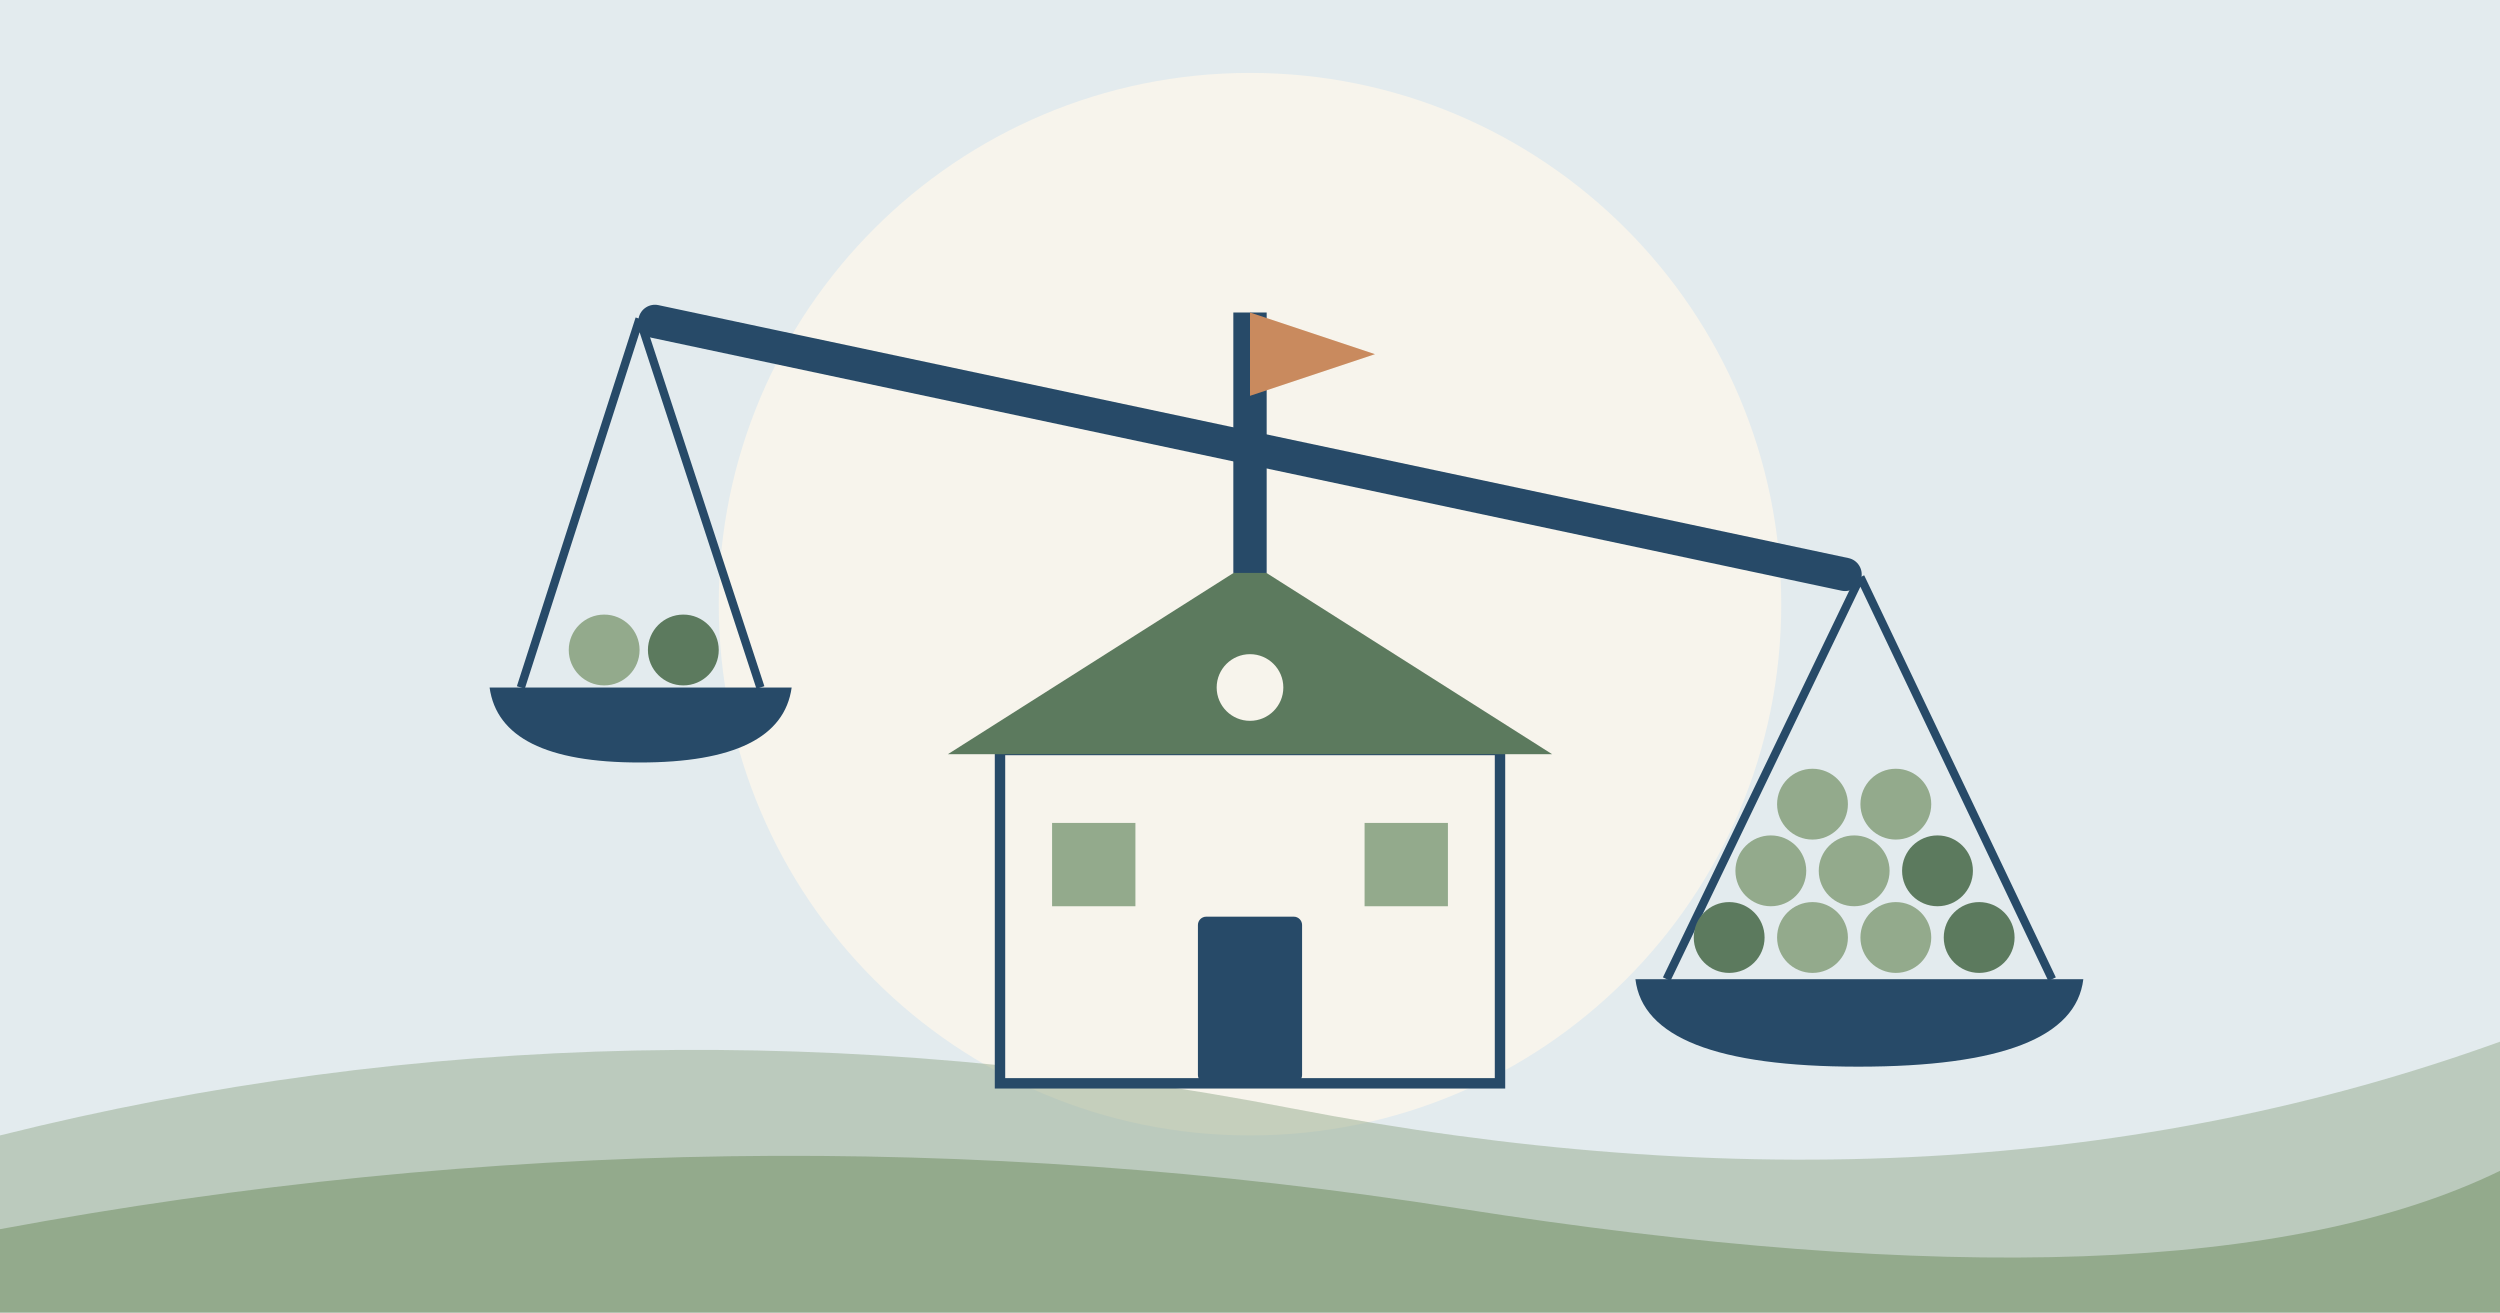
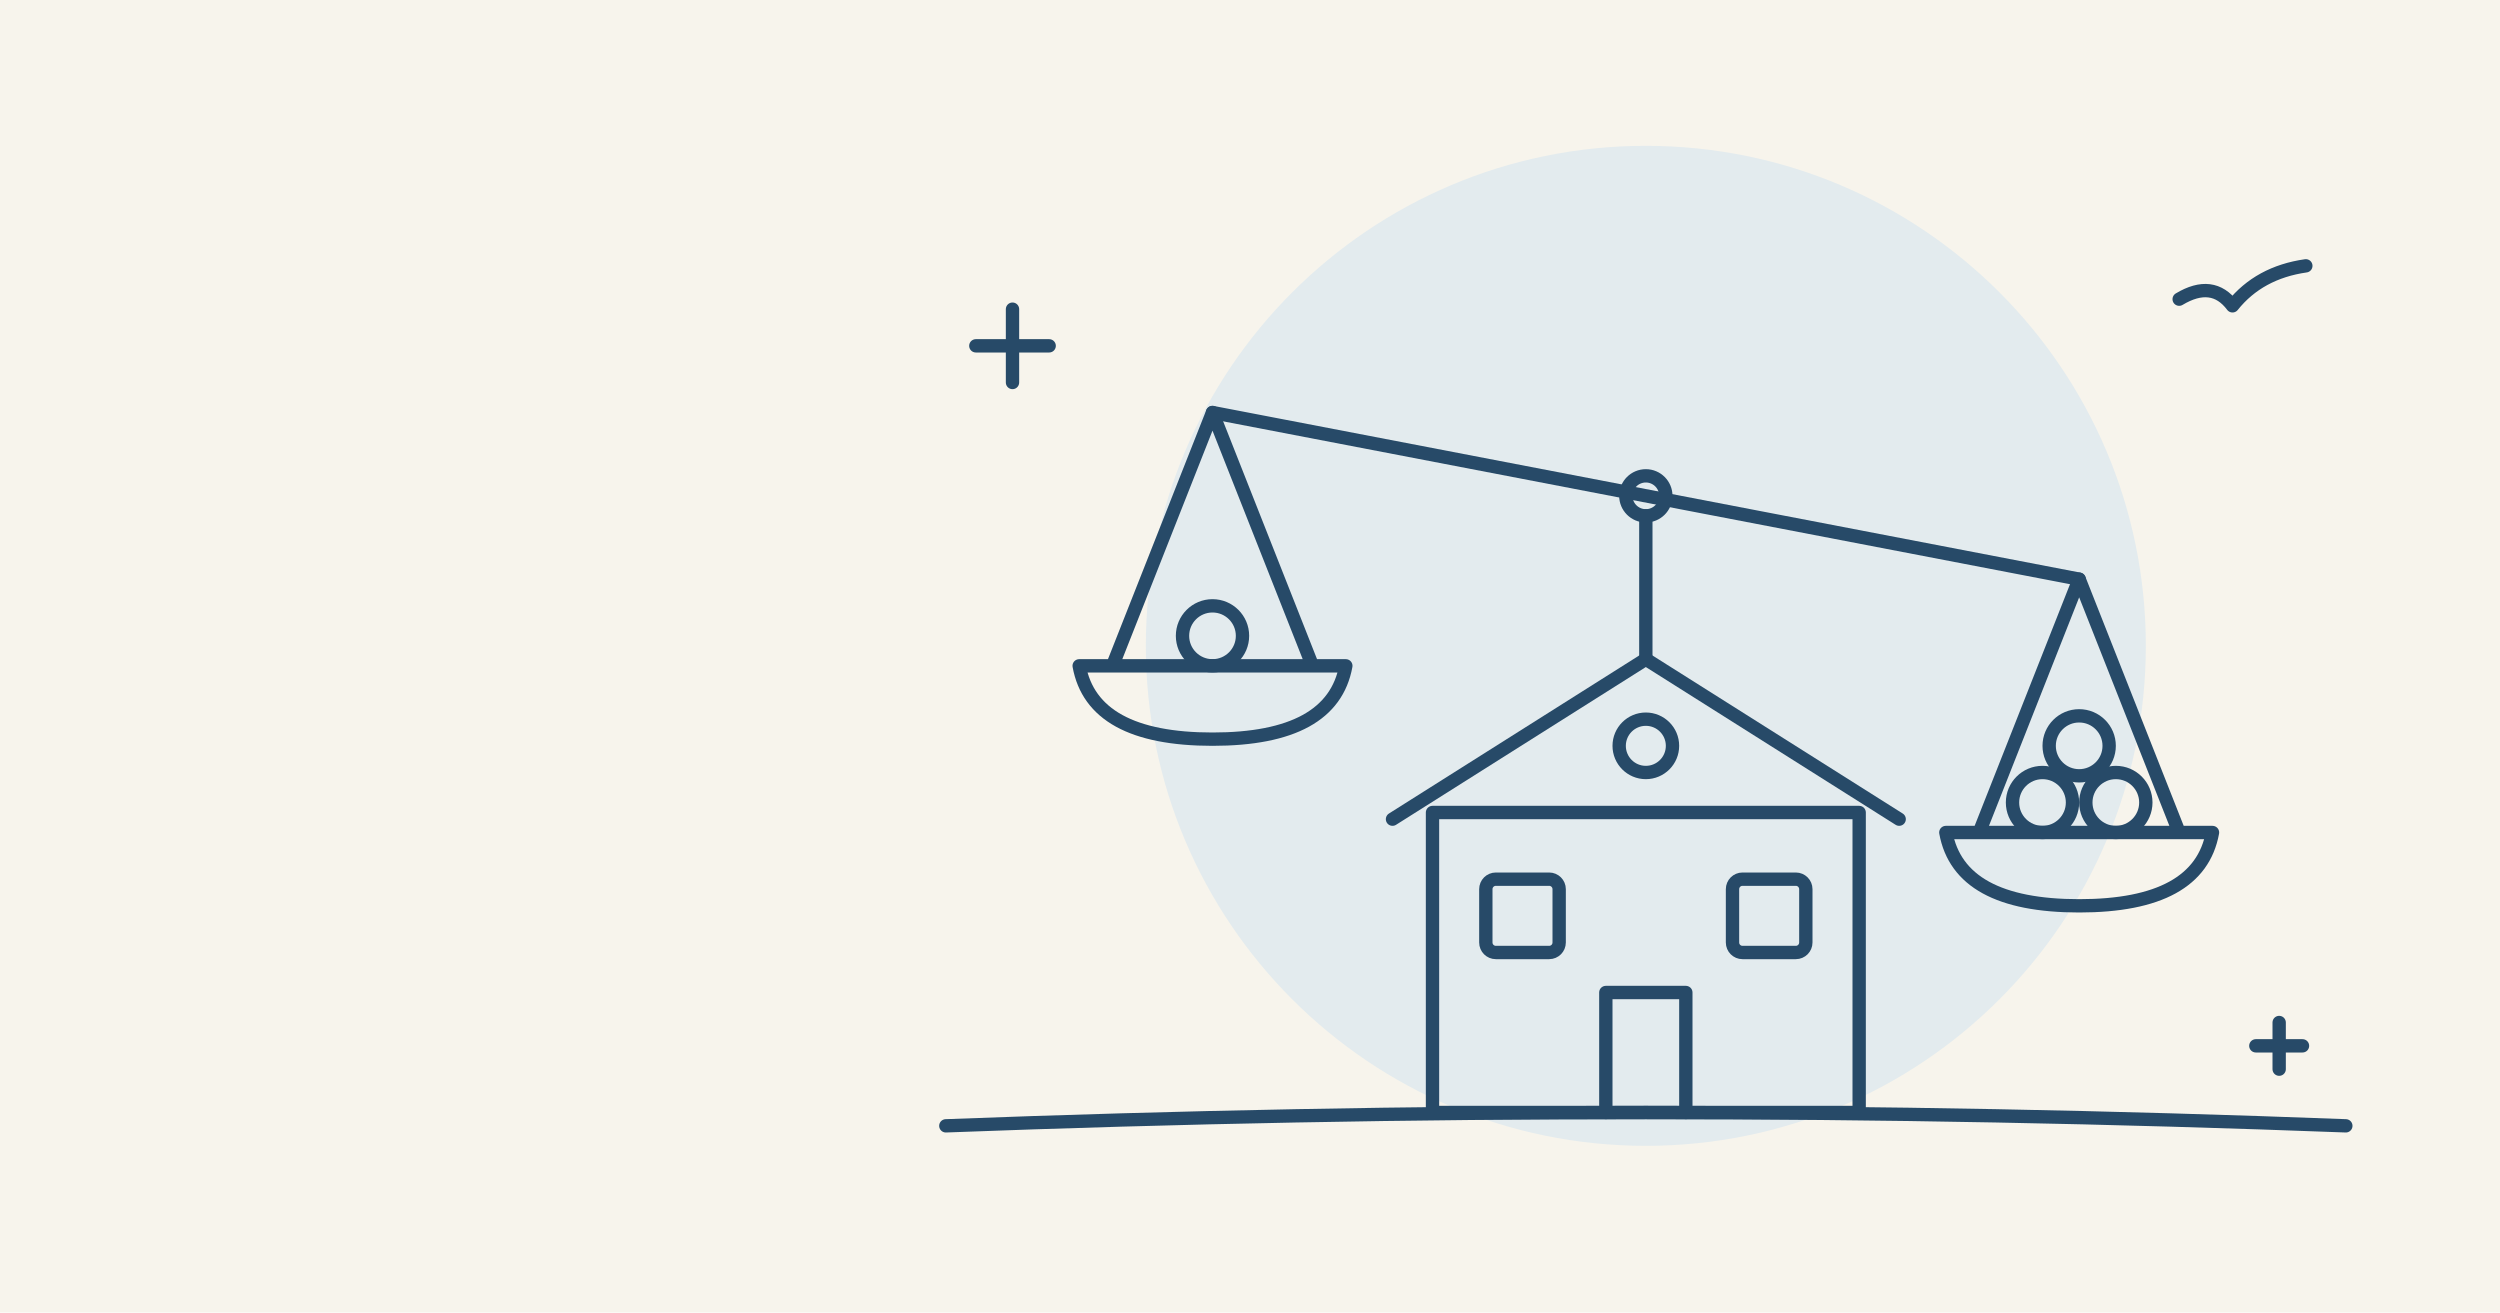
<svg xmlns="http://www.w3.org/2000/svg" viewBox="0 0 1200 630" width="1200" height="630">
-   <rect width="1200" height="630" fill="#E3EBEE" />
-   <circle cx="600" cy="290" r="255" fill="#F7F4EC" />
-   <g>
-     <path d="M0 545 Q300 470 620 532 T1200 500 V630 H0Z" fill="#93AA8C" opacity=".5" />
-     <path d="M0 590 Q350 525 700 580 T1200 562 V630 H0Z" fill="#93AA8C" />
+   <rect width="1200" height="630" fill="#F7F4EC" />
+   <g transform="translate(310 -10) scale(1.6)">
+     <circle cx="300" cy="200" r="150" fill="#E3EBEE" />
+     <g fill="none" stroke="#274A68" stroke-width="4" stroke-linecap="round" stroke-linejoin="round">
+       <path d="M90 344 Q300 336 510 344" />
+       <rect x="236" y="250" width="128" height="90" />
+       <path d="M224 252 L300 204 L376 252 M288 340 V304 H312 V340" />
+       <rect x="252" y="270" width="22" height="22" rx="3" />
+       <rect x="326" y="270" width="22" height="22" rx="3" />
+       <circle cx="300" cy="230" r="8" />
+       <path d="M300 204 V161 M170 130 L430 180" />
+       <circle cx="300" cy="155" r="6" />
+       <path d="M170 130 L140 206 M170 130 L200 206 M130 206 H210 Q206 228 170 228 Q134 228 130 206Z" />
+       <path d="M430 180 L400 256 M430 180 L460 256 M390 256 H470 Q466 278 430 278 Q394 278 390 256Z" />
+       <circle cx="170" cy="197" r="9" />
+       <circle cx="419" cy="247" r="9" />
+       <circle cx="441" cy="247" r="9" />
+       <circle cx="430" cy="230" r="9" />
+       <path d="M110 99 v22 M99 110 h22" />
+       <path d="M490 313 v14 M483 320 h14" />
+       <path d="M460 96 q10 -6 16 2 q8 -10 22 -12" />
+     </g>
  </g>
-   <g>
-     <rect x="480" y="360" width="240" height="160" fill="#F7F4EC" stroke="#274A68" stroke-width="5" />
-     <path d="M455 362 L600 270 L745 362Z" fill="#5C7A5E" />
-     <rect x="575" y="440" width="50" height="80" rx="4" fill="#274A68" />
-     <g fill="#93AA8C">
-       <rect x="505" y="395" width="40" height="40" />
-       <rect x="655" y="395" width="40" height="40" />
-     </g>
-     <circle cx="600" cy="330" r="16" fill="#F7F4EC" />
-   </g>
-   <rect x="592" y="150" width="16" height="125" fill="#274A68" />
-   <path d="M600 150 L660 170 L600 190Z" fill="#C98A5E" />
-   <rect x="300" y="207" width="600" height="16" rx="8" fill="#274A68" transform="rotate(12 600 215)" />
-   <g stroke="#274A68" stroke-width="4" fill="none">
-     <path d="M307 153 L250 330 M307 153 L365 330" />
-     <path d="M893 277 L800 470 M893 277 L985 470" />
-   </g>
-   <path d="M235 330 H380 Q375 366 307 366 Q240 366 235 330Z" fill="#274A68" />
-   <path d="M785 470 H1000 Q995 512 892 512 Q790 512 785 470Z" fill="#274A68" />
-   <circle cx="830" cy="450" r="17" fill="#5C7A5E" />
-   <circle cx="870" cy="450" r="17" fill="#93AA8C" />
-   <circle cx="910" cy="450" r="17" fill="#93AA8C" />
-   <circle cx="950" cy="450" r="17" fill="#5C7A5E" />
-   <circle cx="850" cy="418" r="17" fill="#93AA8C" />
-   <circle cx="890" cy="418" r="17" fill="#93AA8C" />
-   <circle cx="930" cy="418" r="17" fill="#5C7A5E" />
-   <circle cx="870" cy="386" r="17" fill="#93AA8C" />
-   <circle cx="910" cy="386" r="17" fill="#93AA8C" />
-   <circle cx="290" cy="312" r="17" fill="#93AA8C" />
-   <circle cx="328" cy="312" r="17" fill="#5C7A5E" />
</svg>
